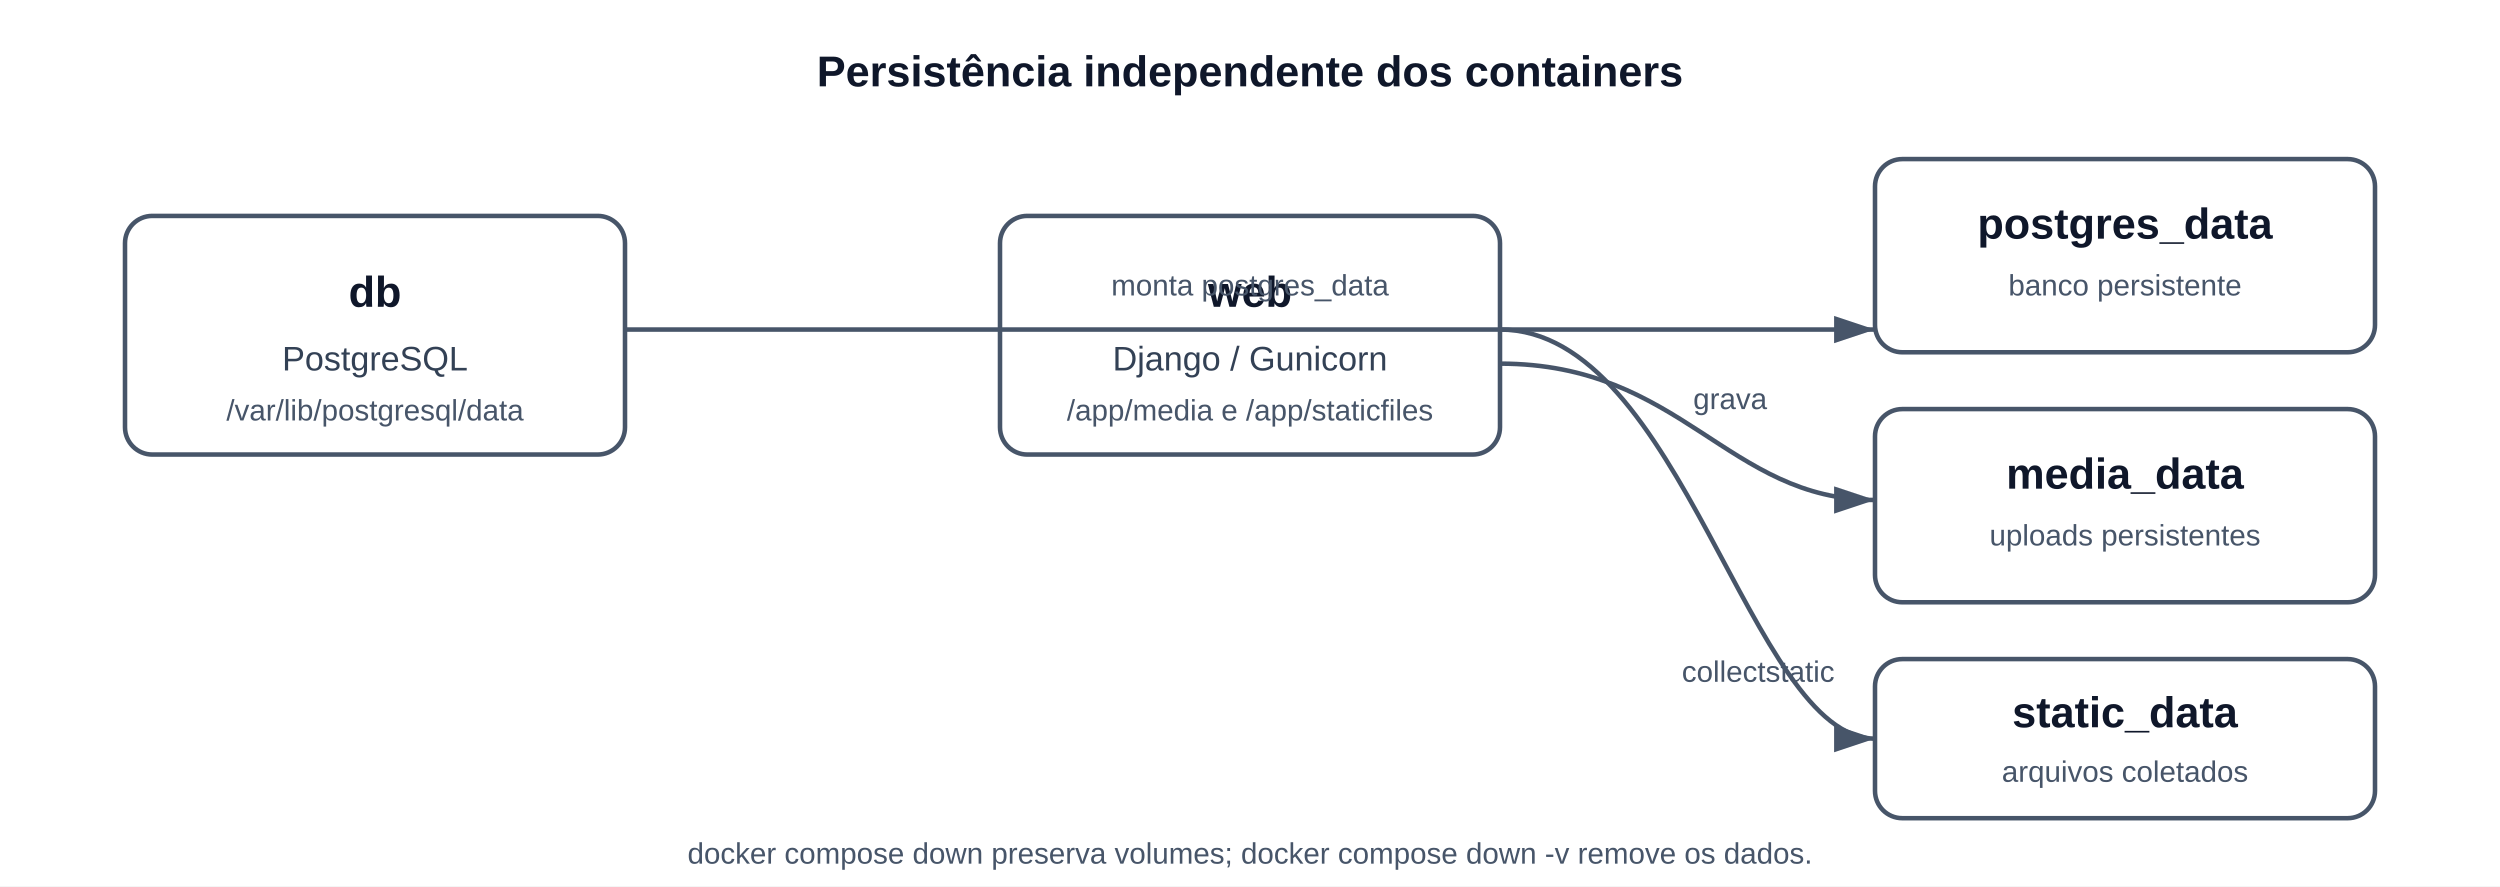
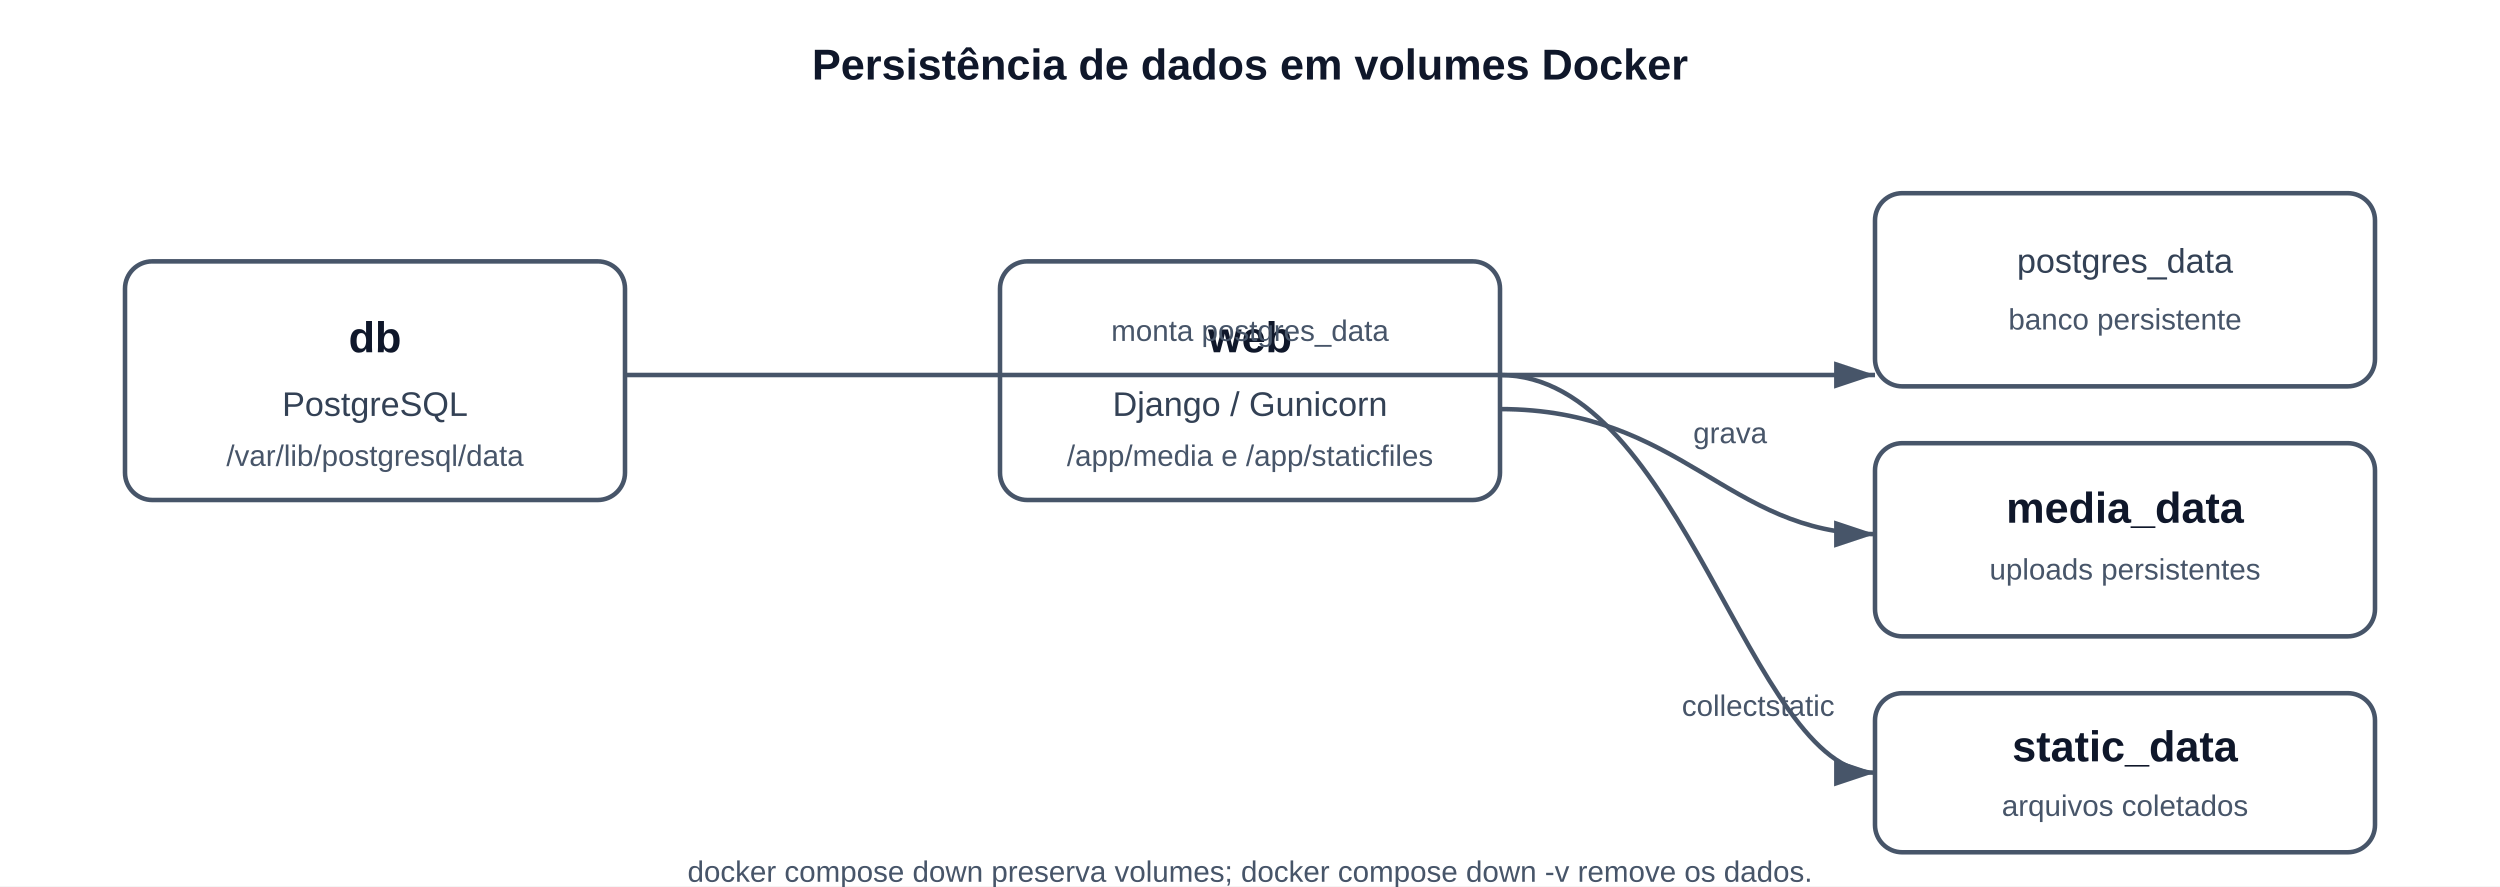
<svg xmlns="http://www.w3.org/2000/svg" width="1100" height="390" viewBox="0 0 1100 390" role="img" aria-labelledby="title desc">
  <defs>
    <marker id="a" markerWidth="10" markerHeight="10" refX="9" refY="3" orient="auto">
      <path d="M0,0 L0,6 L9,3z" fill="#475569" />
    </marker>
    <style>.b{fill:#fff;stroke:#475569;stroke-width:2;rx:12}.t{font:700 19px Arial;fill:#0f172a}.s{font:15px Arial;fill:#334155}.l{font:13px Arial;fill:#475569}.p{stroke:#475569;stroke-width:2;fill:none;marker-end:url(#a)}</style>
  </defs>
  <rect width="1100" height="390" fill="#fff" />
-   <text x="550" y="38" text-anchor="middle" class="t">Persistência independente dos containers</text>
-   <rect x="55" y="95" width="220" height="105" class="b" />
-   <text x="165" y="135" text-anchor="middle" class="t">db</text>
-   <text x="165" y="163" text-anchor="middle" class="s">PostgreSQL</text>
-   <text x="165" y="185" text-anchor="middle" class="l">/var/lib/postgresql/data</text>
-   <rect x="440" y="95" width="220" height="105" class="b" />
-   <text x="550" y="135" text-anchor="middle" class="t">web</text>
-   <text x="550" y="163" text-anchor="middle" class="s">Django / Gunicorn</text>
-   <text x="550" y="185" text-anchor="middle" class="l">/app/media e /app/staticfiles</text>
-   <rect x="825" y="70" width="220" height="85" class="b" />
-   <text x="935" y="105" text-anchor="middle" class="t">postgres_data</text>
-   <text x="935" y="130" text-anchor="middle" class="l">banco persistente</text>
-   <rect x="825" y="180" width="220" height="85" class="b" />
-   <text x="935" y="215" text-anchor="middle" class="t">media_data</text>
-   <text x="935" y="240" text-anchor="middle" class="l">uploads persistentes</text>
-   <rect x="825" y="290" width="220" height="70" class="b" />
-   <text x="935" y="320" text-anchor="middle" class="t">static_data</text>
-   <text x="935" y="344" text-anchor="middle" class="l">arquivos coletados</text>
-   <path d="M275 145H825" class="p" />
-   <text x="550" y="130" text-anchor="middle" class="l">monta postgres_data</text>
-   <path d="M660 160 C740 160 760 220 825 220" class="p" />
-   <text x="745" y="180" class="l">grava</text>
-   <path d="M660 145 C740 145 770 325 825 325" class="p" />
-   <text x="740" y="300" class="l">collectstatic</text>
-   <text x="550" y="380" text-anchor="middle" class="l">docker compose down preserva volumes; docker compose down -v remove os dados.</text>
+   <text x="550" y="35" text-anchor="middle" class="t">Persistência de dados em volumes Docker</text>
+   <rect x="55" y="115" width="220" height="105" class="b" />
+   <text x="165" y="155" text-anchor="middle" class="t">db</text>
+   <text x="165" y="183" text-anchor="middle" class="s">PostgreSQL</text>
+   <text x="165" y="205" text-anchor="middle" class="l">/var/lib/postgresql/data</text>
+   <rect x="440" y="115" width="220" height="105" class="b" />
+   <text x="550" y="155" text-anchor="middle" class="t">web</text>
+   <text x="550" y="183" text-anchor="middle" class="s">Django / Gunicorn</text>
+   <text x="550" y="205" text-anchor="middle" class="l">/app/media e /app/staticfiles</text>
+   <rect x="825" y="85" width="220" height="85" class="b" />
+   <text x="935" y="120" text-anchor="middle" class="s">postgres_data</text>
+   <text x="935" y="145" text-anchor="middle" class="l">banco persistente</text>
+   <rect x="825" y="195" width="220" height="85" class="b" />
+   <text x="935" y="230" text-anchor="middle" class="t">media_data</text>
+   <text x="935" y="255" text-anchor="middle" class="l">uploads persistentes</text>
+   <rect x="825" y="305" width="220" height="70" class="b" />
+   <text x="935" y="335" text-anchor="middle" class="t">static_data</text>
+   <text x="935" y="359" text-anchor="middle" class="l">arquivos coletados</text>
+   <path d="M275 165H825" class="p" />
+   <text x="550" y="150" text-anchor="middle" class="l">monta postgres_data</text>
+   <path d="M660 180 C740 180 760 235 825 235" class="p" />
+   <text x="745" y="195" class="l">grava</text>
+   <path d="M660 165 C740 165 770 340 825 340" class="p" />
+   <text x="740" y="315" class="l">collectstatic</text>
+   <text x="550" y="388" text-anchor="middle" class="l">docker compose down preserva volumes; docker compose down -v remove os dados.</text>
</svg>
